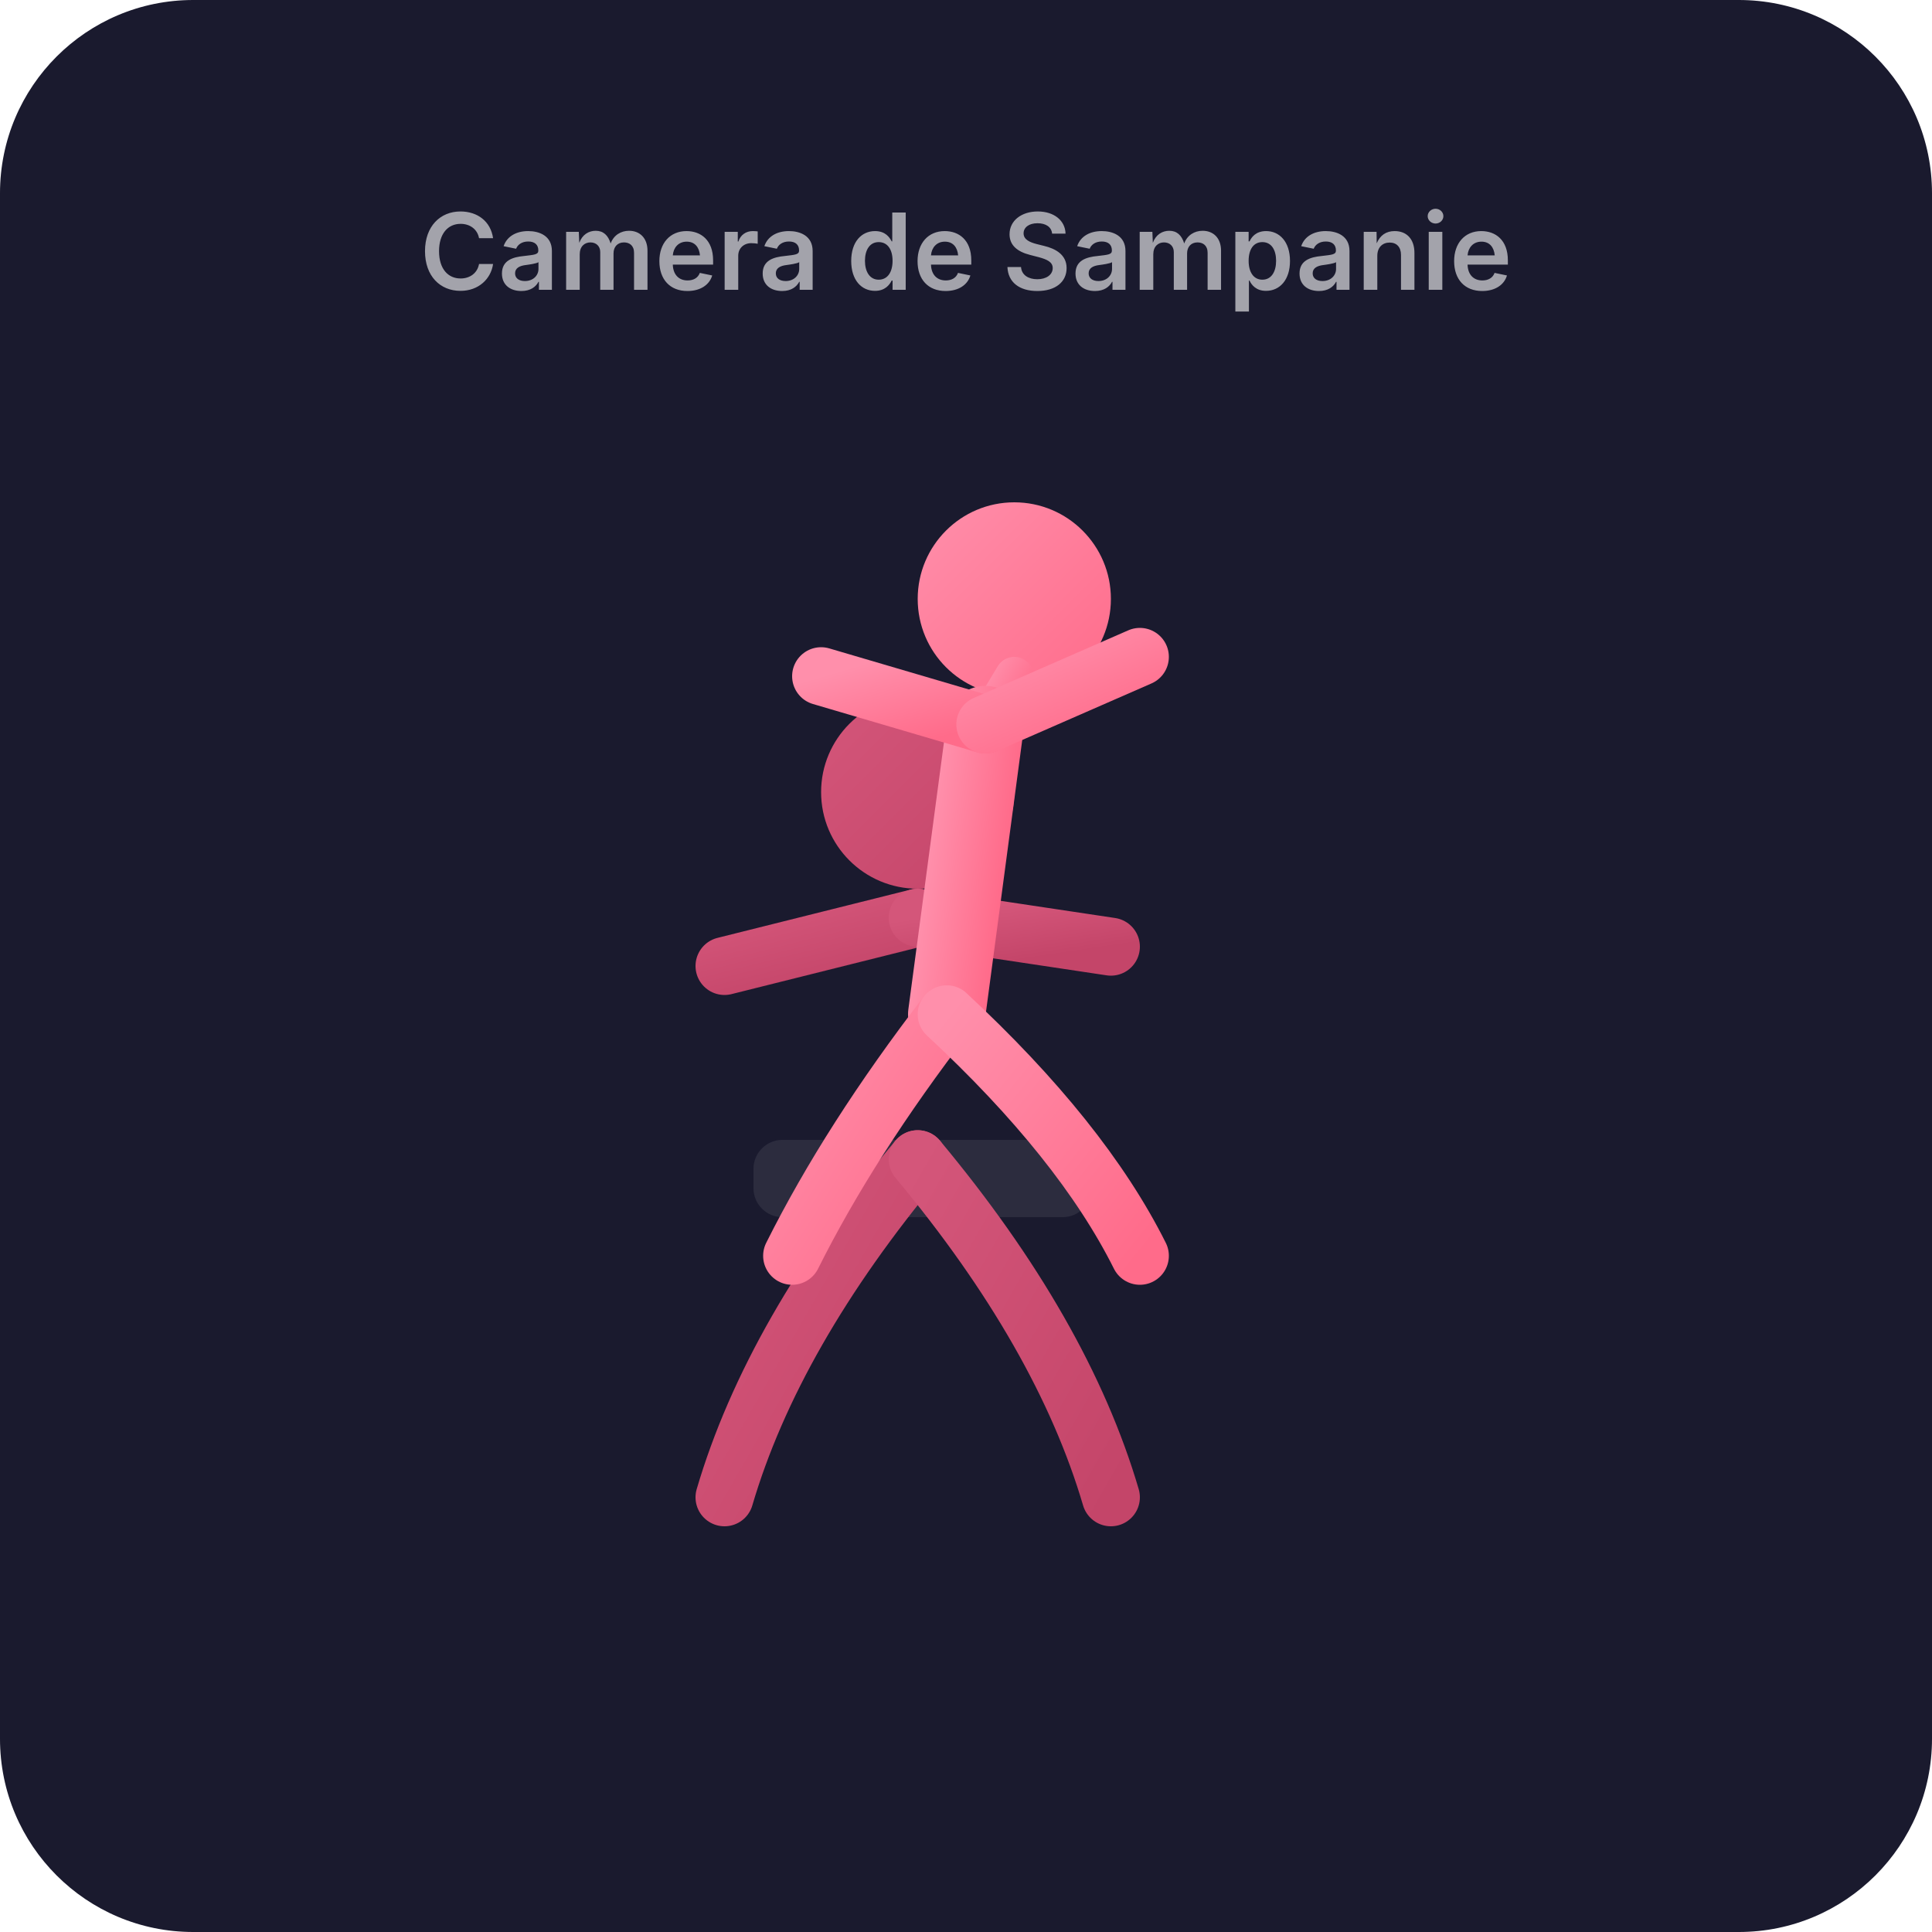
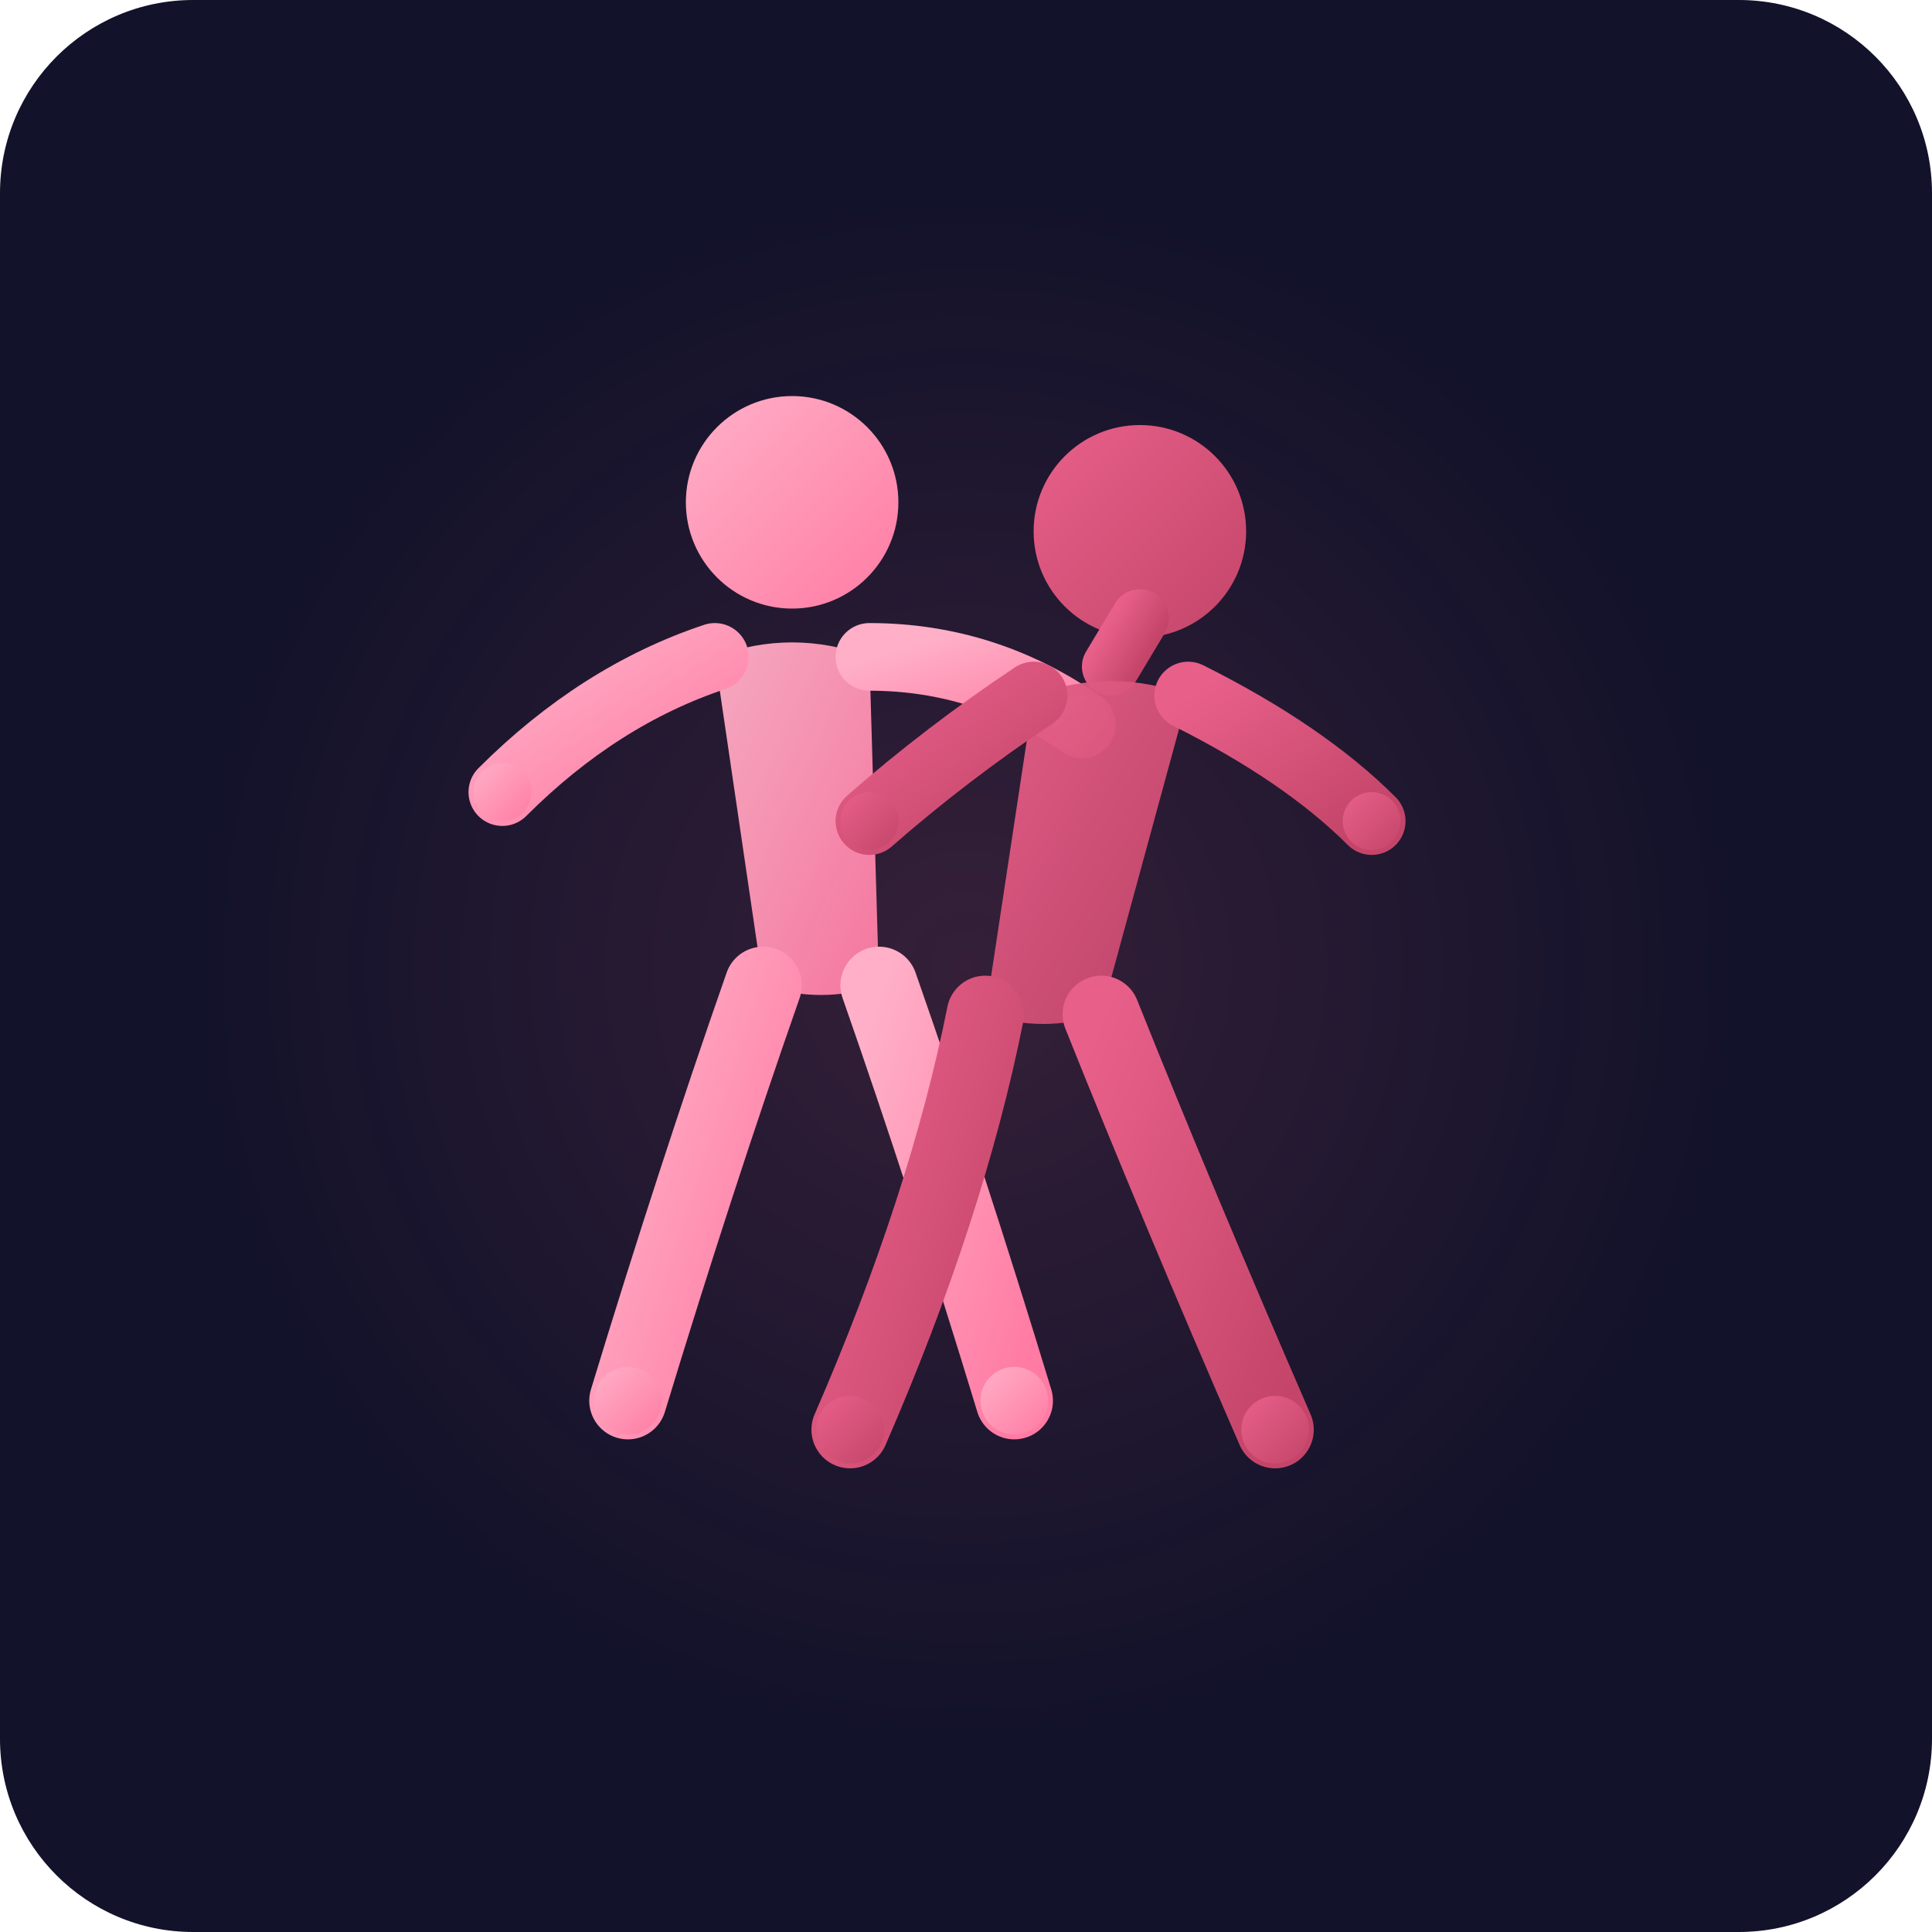
<svg xmlns="http://www.w3.org/2000/svg" viewBox="0 0 200 200" width="200" height="200">
  <defs>
    <linearGradient id="g1" x1="0%" y1="0%" x2="100%" y2="100%">
-       <stop offset="0%" style="stop-color:#FF8FAB;stop-opacity:1" />
-       <stop offset="100%" style="stop-color:#FF6B8A;stop-opacity:1" />
+       <stop offset="0%" style="stop-color:#FFB0C8;stop-opacity:1" />
+       <stop offset="100%" style="stop-color:#FF7BA3;stop-opacity:1" />
    </linearGradient>
    <linearGradient id="g2" x1="0%" y1="0%" x2="100%" y2="100%">
-       <stop offset="0%" style="stop-color:#D4567A;stop-opacity:1" />
+       <stop offset="0%" style="stop-color:#E8608A;stop-opacity:1" />
      <stop offset="100%" style="stop-color:#C44569;stop-opacity:1" />
    </linearGradient>
+     <radialGradient id="glow" cx="50%" cy="50%" r="50%">
+       <stop offset="0%" style="stop-color:#FF6B8A;stop-opacity:0.15" />
+       <stop offset="100%" style="stop-color:#FF6B8A;stop-opacity:0" />
+     </radialGradient>
  </defs>
-   <rect width="200" height="200" fill="#1a1a2e" rx="20" />
-   <text x="100" y="30" text-anchor="middle" fill="rgba(255,255,255,0.6)" font-family="-apple-system, sans-serif" font-size="11" font-weight="600">Camera de Sampanie</text>
-   <rect x="78" y="118" width="35" height="8" rx="3" fill="rgba(255,255,255,0.08)" />
-   <circle cx="95" cy="82" r="10" fill="url(#g2)" />
-   <line x1="95" y1="90" x2="95" y2="95" stroke="url(#g2)" stroke-width="4" stroke-linecap="round" />
-   <line x1="95" y1="95" x2="95" y2="120" stroke="url(#g2)" stroke-width="8" stroke-linecap="round" />
-   <path d="M95,95 Q85.0,97.5 75,100" fill="none" stroke="url(#g2)" stroke-width="6" stroke-linecap="round" />
-   <path d="M95,95 Q105.0,96.5 115,98" fill="none" stroke="url(#g2)" stroke-width="6" stroke-linecap="round" />
-   <path d="M95,120 Q80,138 75,155" fill="none" stroke="url(#g2)" stroke-width="6" stroke-linecap="round" />
-   <path d="M95,120 Q110,138 115,155" fill="none" stroke="url(#g2)" stroke-width="6" stroke-linecap="round" />
-   <circle cx="105" cy="62" r="10" fill="url(#g1)" />
-   <line x1="105" y1="70" x2="102" y2="75" stroke="url(#g1)" stroke-width="4" stroke-linecap="round" />
-   <line x1="102" y1="75" x2="98" y2="105" stroke="url(#g1)" stroke-width="8" stroke-linecap="round" />
-   <path d="M102,75 Q93.5,72.5 85,70" fill="none" stroke="url(#g1)" stroke-width="6" stroke-linecap="round" />
-   <path d="M102,75 Q110.0,71.5 118,68" fill="none" stroke="url(#g1)" stroke-width="6" stroke-linecap="round" />
-   <path d="M98,105 Q88,118 82,130" fill="none" stroke="url(#g1)" stroke-width="6" stroke-linecap="round" />
-   <path d="M98,105 Q112,118 118,130" fill="none" stroke="url(#g1)" stroke-width="6" stroke-linecap="round" />
+   <rect width="200" height="200" fill="#12122a" rx="20" />
+   <circle cx="100" cy="100" r="80" fill="url(#glow)" />
+   <circle cx="82" cy="52" r="11" fill="url(#g1)" />
+   <line x1="82" y1="61" x2="82.0" y2="65.0" stroke="url(#g1)" stroke-width="6" stroke-linecap="round" />
+   <path d="M74,68 Q82.0,65 90,68               L91,102 Q85.0,104 79,102 Z" fill="url(#g1)" opacity="0.95" />
+   <path d="M74,68 Q62,72 52,82" fill="none" stroke="url(#g1)" stroke-width="7" stroke-linecap="round" />
+   <circle cx="52" cy="82" r="3.0" fill="url(#g1)" />
+   <path d="M90,68 Q102,68 112,75" fill="none" stroke="url(#g1)" stroke-width="7" stroke-linecap="round" />
+   <circle cx="112" cy="75" r="3.0" fill="url(#g1)" />
+   <path d="M79,102 Q72,122 65,145" fill="none" stroke="url(#g1)" stroke-width="8" stroke-linecap="round" />
+   <circle cx="65" cy="145" r="3.5" fill="url(#g1)" />
+   <path d="M91,102 Q98,122 105,145" fill="none" stroke="url(#g1)" stroke-width="8" stroke-linecap="round" />
+   <circle cx="105" cy="145" r="3.5" fill="url(#g1)" />
+   <circle cx="118" cy="55" r="11" fill="url(#g2)" />
+   <line x1="118" y1="64" x2="115.0" y2="69.0" stroke="url(#g2)" stroke-width="6" stroke-linecap="round" />
+   <path d="M107,72 Q115.0,69 123,72               L114,105 Q108.0,107 102,105 Z" fill="url(#g2)" opacity="0.95" />
+   <path d="M107,72 Q98,78 90,85" fill="none" stroke="url(#g2)" stroke-width="7" stroke-linecap="round" />
+   <circle cx="90" cy="85" r="3.0" fill="url(#g2)" />
+   <path d="M123,72 Q135,78 142,85" fill="none" stroke="url(#g2)" stroke-width="7" stroke-linecap="round" />
+   <circle cx="142" cy="85" r="3.0" fill="url(#g2)" />
+   <path d="M102,105 Q98,125 88,148" fill="none" stroke="url(#g2)" stroke-width="8" stroke-linecap="round" />
+   <circle cx="88" cy="148" r="3.5" fill="url(#g2)" />
+   <path d="M114,105 Q122,125 132,148" fill="none" stroke="url(#g2)" stroke-width="8" stroke-linecap="round" />
+   <circle cx="132" cy="148" r="3.5" fill="url(#g2)" />
</svg>
